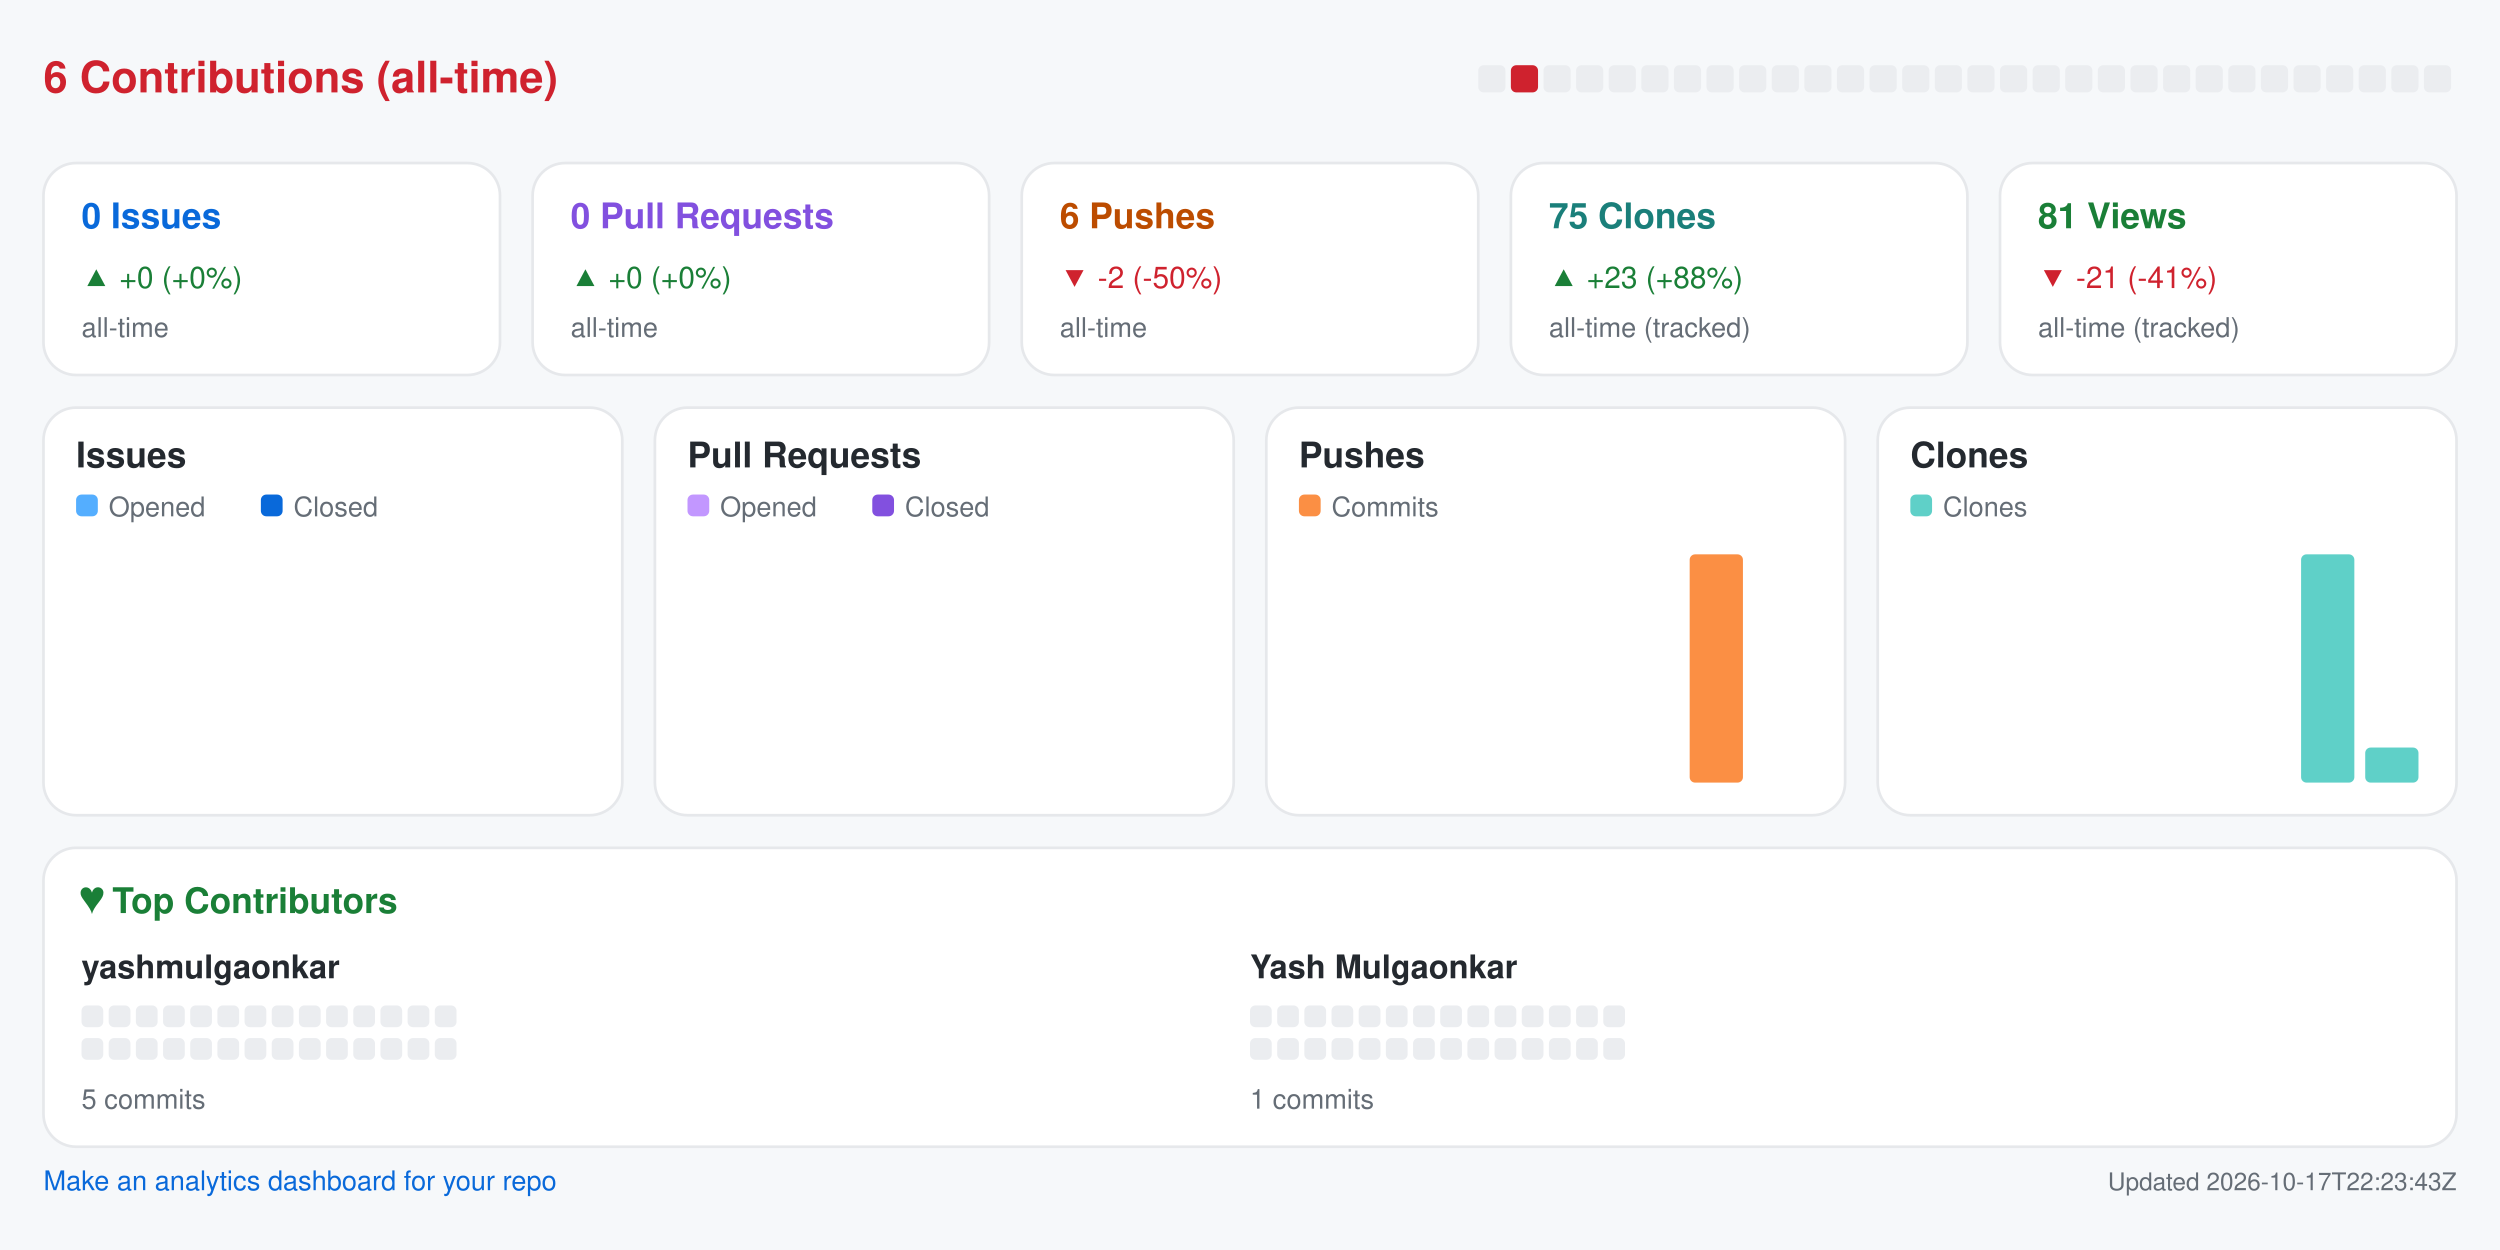
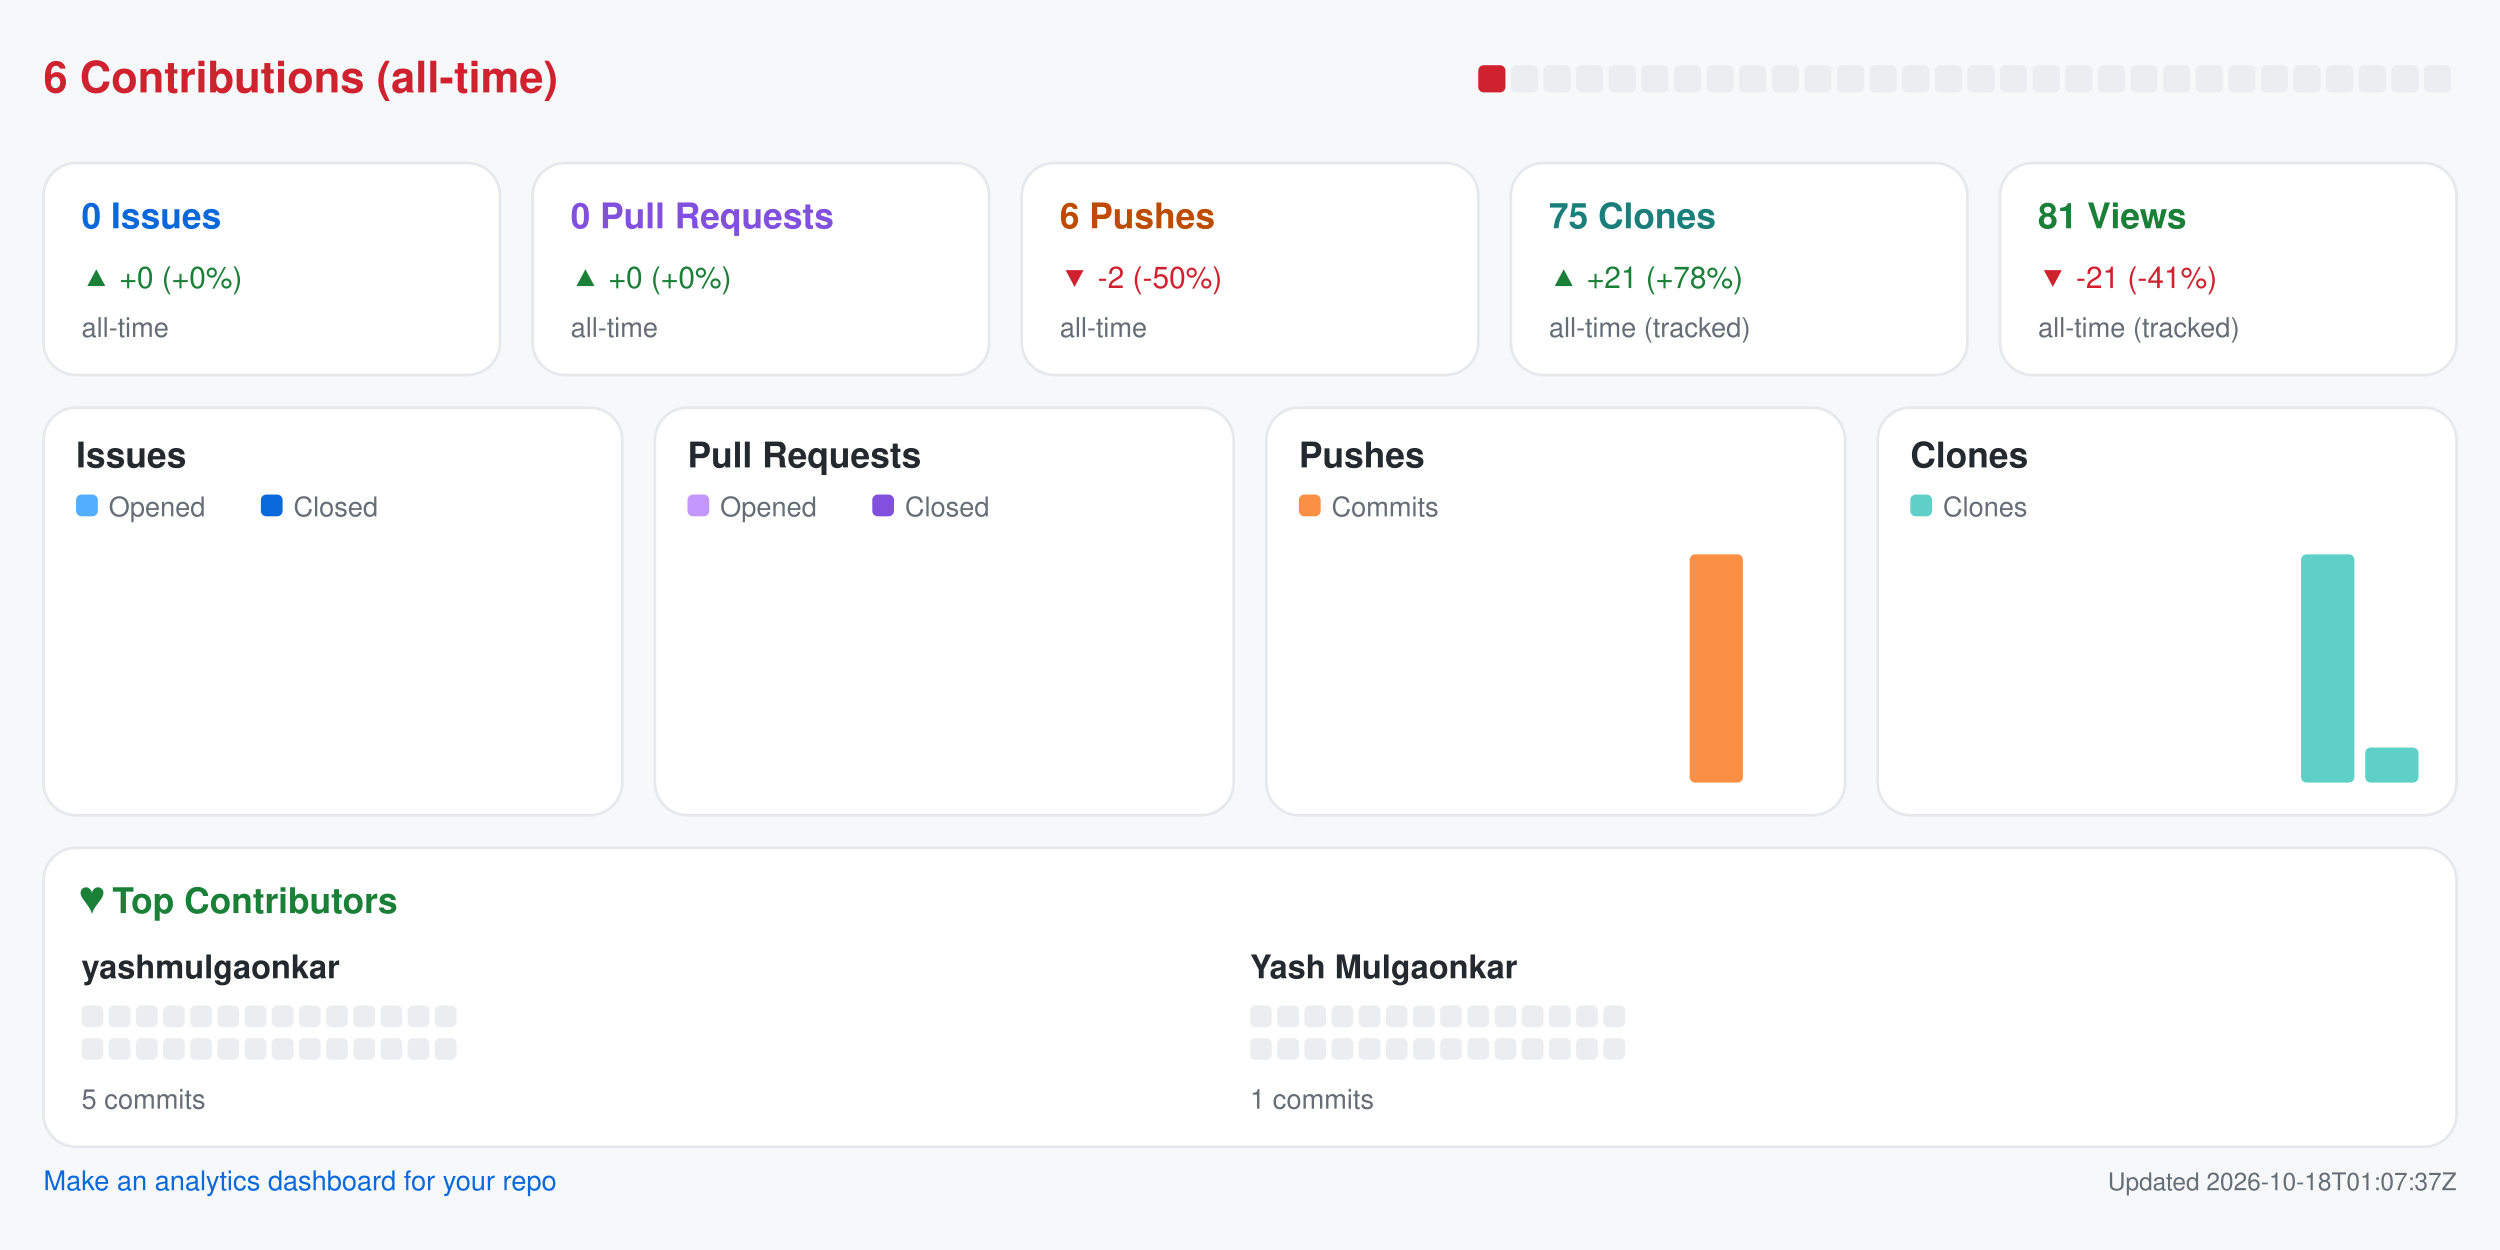
<svg xmlns="http://www.w3.org/2000/svg" width="920" height="460" viewBox="0 0 920 460" role="img" aria-label="Repository analytics for yashmulgaonkar/pi-tools">
  <rect x="0.0" y="0.0" width="920.0" height="460.0" rx="0" fill="#f6f8fa" />
  <text x="16.0" y="34.0" fill="#cf222e" font-size="16" font-family="-apple-system,BlinkMacSystemFont,Segoe UI,Helvetica,Arial,sans-serif" font-weight="600" text-anchor="start">6 Contributions (all-time)</text>
-   <rect x="544.0" y="24.0" width="10.0" height="10.0" rx="2" fill="#ebedf0" />
-   <rect x="556.0" y="24.0" width="10.0" height="10.0" rx="2" fill="#cf222e" />
+   <rect x="544.0" y="24.0" width="10.0" height="10.0" rx="2" fill="#cf222e" />
+   <rect x="556.0" y="24.0" width="10.0" height="10.0" rx="2" fill="#ebedf0" />
  <rect x="568.0" y="24.0" width="10.0" height="10.0" rx="2" fill="#ebedf0" />
  <rect x="580.0" y="24.0" width="10.0" height="10.0" rx="2" fill="#ebedf0" />
  <rect x="592.0" y="24.0" width="10.0" height="10.0" rx="2" fill="#ebedf0" />
  <rect x="604.0" y="24.0" width="10.0" height="10.0" rx="2" fill="#ebedf0" />
  <rect x="616.0" y="24.0" width="10.0" height="10.0" rx="2" fill="#ebedf0" />
  <rect x="628.0" y="24.0" width="10.0" height="10.0" rx="2" fill="#ebedf0" />
  <rect x="640.0" y="24.0" width="10.0" height="10.0" rx="2" fill="#ebedf0" />
  <rect x="652.0" y="24.0" width="10.0" height="10.0" rx="2" fill="#ebedf0" />
  <rect x="664.0" y="24.0" width="10.0" height="10.0" rx="2" fill="#ebedf0" />
  <rect x="676.0" y="24.0" width="10.0" height="10.0" rx="2" fill="#ebedf0" />
  <rect x="688.0" y="24.0" width="10.0" height="10.0" rx="2" fill="#ebedf0" />
  <rect x="700.0" y="24.0" width="10.0" height="10.0" rx="2" fill="#ebedf0" />
  <rect x="712.0" y="24.0" width="10.0" height="10.0" rx="2" fill="#ebedf0" />
  <rect x="724.0" y="24.0" width="10.0" height="10.0" rx="2" fill="#ebedf0" />
  <rect x="736.0" y="24.0" width="10.0" height="10.0" rx="2" fill="#ebedf0" />
  <rect x="748.0" y="24.0" width="10.0" height="10.0" rx="2" fill="#ebedf0" />
  <rect x="760.0" y="24.0" width="10.0" height="10.0" rx="2" fill="#ebedf0" />
  <rect x="772.0" y="24.0" width="10.0" height="10.0" rx="2" fill="#ebedf0" />
  <rect x="784.0" y="24.0" width="10.0" height="10.0" rx="2" fill="#ebedf0" />
  <rect x="796.0" y="24.0" width="10.0" height="10.0" rx="2" fill="#ebedf0" />
  <rect x="808.0" y="24.0" width="10.0" height="10.0" rx="2" fill="#ebedf0" />
  <rect x="820.0" y="24.0" width="10.0" height="10.0" rx="2" fill="#ebedf0" />
  <rect x="832.0" y="24.0" width="10.0" height="10.0" rx="2" fill="#ebedf0" />
  <rect x="844.0" y="24.0" width="10.0" height="10.0" rx="2" fill="#ebedf0" />
  <rect x="856.0" y="24.0" width="10.0" height="10.0" rx="2" fill="#ebedf0" />
  <rect x="868.0" y="24.0" width="10.0" height="10.0" rx="2" fill="#ebedf0" />
  <rect x="880.0" y="24.0" width="10.0" height="10.0" rx="2" fill="#ebedf0" />
  <rect x="892.0" y="24.0" width="10.0" height="10.0" rx="2" fill="#ebedf0" />
  <rect x="16.0" y="60.0" width="168.0" height="78.0" rx="12" fill="#ffffff" stroke="#e6e8eb" />
  <text x="30.0" y="84.0" fill="#0969da" font-size="13" font-family="-apple-system,BlinkMacSystemFont,Segoe UI,Helvetica,Arial,sans-serif" font-weight="600" text-anchor="start">0 Issues</text>
  <text x="30.0" y="106.0" fill="#1a7f37" font-size="11" font-family="-apple-system,BlinkMacSystemFont,Segoe UI,Helvetica,Arial,sans-serif" font-weight="400" text-anchor="start">▲ +0 (+0%)</text>
  <text x="30.0" y="124.0" fill="#656d76" font-size="10" font-family="-apple-system,BlinkMacSystemFont,Segoe UI,Helvetica,Arial,sans-serif" font-weight="400" text-anchor="start">all-time</text>
  <rect x="196.0" y="60.0" width="168.0" height="78.0" rx="12" fill="#ffffff" stroke="#e6e8eb" />
  <text x="210.0" y="84.0" fill="#8250df" font-size="13" font-family="-apple-system,BlinkMacSystemFont,Segoe UI,Helvetica,Arial,sans-serif" font-weight="600" text-anchor="start">0 Pull Requests</text>
  <text x="210.0" y="106.0" fill="#1a7f37" font-size="11" font-family="-apple-system,BlinkMacSystemFont,Segoe UI,Helvetica,Arial,sans-serif" font-weight="400" text-anchor="start">▲ +0 (+0%)</text>
  <text x="210.0" y="124.0" fill="#656d76" font-size="10" font-family="-apple-system,BlinkMacSystemFont,Segoe UI,Helvetica,Arial,sans-serif" font-weight="400" text-anchor="start">all-time</text>
  <rect x="376.0" y="60.0" width="168.0" height="78.0" rx="12" fill="#ffffff" stroke="#e6e8eb" />
  <text x="390.0" y="84.0" fill="#bc4c00" font-size="13" font-family="-apple-system,BlinkMacSystemFont,Segoe UI,Helvetica,Arial,sans-serif" font-weight="600" text-anchor="start">6 Pushes</text>
  <text x="390.0" y="106.0" fill="#cf222e" font-size="11" font-family="-apple-system,BlinkMacSystemFont,Segoe UI,Helvetica,Arial,sans-serif" font-weight="400" text-anchor="start">▼ -2 (-50%)</text>
  <text x="390.0" y="124.0" fill="#656d76" font-size="10" font-family="-apple-system,BlinkMacSystemFont,Segoe UI,Helvetica,Arial,sans-serif" font-weight="400" text-anchor="start">all-time</text>
  <rect x="556.0" y="60.0" width="168.0" height="78.0" rx="12" fill="#ffffff" stroke="#e6e8eb" />
  <text x="570.0" y="84.0" fill="#1a7f7a" font-size="13" font-family="-apple-system,BlinkMacSystemFont,Segoe UI,Helvetica,Arial,sans-serif" font-weight="600" text-anchor="start">75 Clones</text>
-   <text x="570.0" y="106.0" fill="#1a7f37" font-size="11" font-family="-apple-system,BlinkMacSystemFont,Segoe UI,Helvetica,Arial,sans-serif" font-weight="400" text-anchor="start">▲ +23 (+88%)</text>
+   <text x="570.0" y="106.0" fill="#1a7f37" font-size="11" font-family="-apple-system,BlinkMacSystemFont,Segoe UI,Helvetica,Arial,sans-serif" font-weight="400" text-anchor="start">▲ +21 (+78%)</text>
  <text x="570.0" y="124.0" fill="#656d76" font-size="10" font-family="-apple-system,BlinkMacSystemFont,Segoe UI,Helvetica,Arial,sans-serif" font-weight="400" text-anchor="start">all-time (tracked)</text>
  <rect x="736.0" y="60.0" width="168.0" height="78.0" rx="12" fill="#ffffff" stroke="#e6e8eb" />
  <text x="750.0" y="84.0" fill="#1a7f37" font-size="13" font-family="-apple-system,BlinkMacSystemFont,Segoe UI,Helvetica,Arial,sans-serif" font-weight="600" text-anchor="start">81 Views</text>
  <text x="750.0" y="106.0" fill="#cf222e" font-size="11" font-family="-apple-system,BlinkMacSystemFont,Segoe UI,Helvetica,Arial,sans-serif" font-weight="400" text-anchor="start">▼ -21 (-41%)</text>
  <text x="750.0" y="124.0" fill="#656d76" font-size="10" font-family="-apple-system,BlinkMacSystemFont,Segoe UI,Helvetica,Arial,sans-serif" font-weight="400" text-anchor="start">all-time (tracked)</text>
  <rect x="16.0" y="150.0" width="213.0" height="150.0" rx="12" fill="#ffffff" stroke="#e6e8eb" />
  <text x="28.0" y="172.0" fill="#24292f" font-size="13" font-family="-apple-system,BlinkMacSystemFont,Segoe UI,Helvetica,Arial,sans-serif" font-weight="600" text-anchor="start">Issues</text>
  <rect x="28.0" y="182.0" width="8.0" height="8.0" rx="2" fill="#54aeff" />
  <text x="40.0" y="190.0" fill="#656d76" font-size="10" font-family="-apple-system,BlinkMacSystemFont,Segoe UI,Helvetica,Arial,sans-serif" font-weight="400" text-anchor="start">Opened</text>
  <rect x="96.0" y="182.0" width="8.0" height="8.0" rx="2" fill="#0969da" />
  <text x="108.0" y="190.0" fill="#656d76" font-size="10" font-family="-apple-system,BlinkMacSystemFont,Segoe UI,Helvetica,Arial,sans-serif" font-weight="400" text-anchor="start">Closed</text>
  <rect x="30.0" y="288.0" width="8.8" height="0.0" rx="2" fill="#54aeff" />
  <rect x="39.8" y="288.0" width="8.8" height="0.0" rx="2" fill="#0969da" />
  <rect x="53.6" y="288.0" width="8.8" height="0.0" rx="2" fill="#54aeff" />
  <rect x="63.4" y="288.0" width="8.8" height="0.0" rx="2" fill="#0969da" />
  <rect x="77.2" y="288.0" width="8.8" height="0.0" rx="2" fill="#54aeff" />
  <rect x="87.1" y="288.0" width="8.8" height="0.0" rx="2" fill="#0969da" />
  <rect x="100.9" y="288.0" width="8.8" height="0.0" rx="2" fill="#54aeff" />
  <rect x="110.7" y="288.0" width="8.8" height="0.0" rx="2" fill="#0969da" />
  <rect x="124.5" y="288.0" width="8.8" height="0.0" rx="2" fill="#54aeff" />
  <rect x="134.3" y="288.0" width="8.8" height="0.0" rx="2" fill="#0969da" />
  <rect x="148.1" y="288.0" width="8.8" height="0.0" rx="2" fill="#54aeff" />
  <rect x="157.9" y="288.0" width="8.8" height="0.0" rx="2" fill="#0969da" />
  <rect x="171.8" y="288.0" width="8.8" height="0.0" rx="2" fill="#54aeff" />
  <rect x="181.6" y="288.0" width="8.8" height="0.0" rx="2" fill="#0969da" />
  <rect x="195.4" y="288.0" width="8.8" height="0.0" rx="2" fill="#54aeff" />
  <rect x="205.2" y="288.0" width="8.8" height="0.0" rx="2" fill="#0969da" />
  <rect x="241.0" y="150.0" width="213.0" height="150.0" rx="12" fill="#ffffff" stroke="#e6e8eb" />
  <text x="253.0" y="172.0" fill="#24292f" font-size="13" font-family="-apple-system,BlinkMacSystemFont,Segoe UI,Helvetica,Arial,sans-serif" font-weight="600" text-anchor="start">Pull Requests</text>
  <rect x="253.0" y="182.0" width="8.0" height="8.0" rx="2" fill="#c297ff" />
  <text x="265.0" y="190.0" fill="#656d76" font-size="10" font-family="-apple-system,BlinkMacSystemFont,Segoe UI,Helvetica,Arial,sans-serif" font-weight="400" text-anchor="start">Opened</text>
  <rect x="321.0" y="182.0" width="8.0" height="8.0" rx="2" fill="#8250df" />
  <text x="333.0" y="190.0" fill="#656d76" font-size="10" font-family="-apple-system,BlinkMacSystemFont,Segoe UI,Helvetica,Arial,sans-serif" font-weight="400" text-anchor="start">Closed</text>
  <rect x="255.0" y="288.0" width="8.8" height="0.0" rx="2" fill="#c297ff" />
  <rect x="264.8" y="288.0" width="8.8" height="0.0" rx="2" fill="#8250df" />
  <rect x="278.6" y="288.0" width="8.8" height="0.0" rx="2" fill="#c297ff" />
  <rect x="288.4" y="288.0" width="8.8" height="0.0" rx="2" fill="#8250df" />
  <rect x="302.2" y="288.0" width="8.8" height="0.0" rx="2" fill="#c297ff" />
  <rect x="312.1" y="288.0" width="8.8" height="0.0" rx="2" fill="#8250df" />
  <rect x="325.9" y="288.0" width="8.8" height="0.0" rx="2" fill="#c297ff" />
  <rect x="335.7" y="288.0" width="8.8" height="0.0" rx="2" fill="#8250df" />
  <rect x="349.5" y="288.0" width="8.8" height="0.0" rx="2" fill="#c297ff" />
  <rect x="359.3" y="288.0" width="8.8" height="0.0" rx="2" fill="#8250df" />
  <rect x="373.1" y="288.0" width="8.8" height="0.0" rx="2" fill="#c297ff" />
  <rect x="382.9" y="288.0" width="8.8" height="0.0" rx="2" fill="#8250df" />
  <rect x="396.8" y="288.0" width="8.8" height="0.0" rx="2" fill="#c297ff" />
  <rect x="406.6" y="288.0" width="8.8" height="0.0" rx="2" fill="#8250df" />
  <rect x="420.4" y="288.0" width="8.8" height="0.0" rx="2" fill="#c297ff" />
  <rect x="430.2" y="288.0" width="8.8" height="0.0" rx="2" fill="#8250df" />
  <rect x="466.0" y="150.0" width="213.0" height="150.0" rx="12" fill="#ffffff" stroke="#e6e8eb" />
  <text x="478.0" y="172.0" fill="#24292f" font-size="13" font-family="-apple-system,BlinkMacSystemFont,Segoe UI,Helvetica,Arial,sans-serif" font-weight="600" text-anchor="start">Pushes</text>
  <rect x="478.0" y="182.0" width="8.0" height="8.0" rx="2" fill="#fb8f44" />
  <text x="490.0" y="190.0" fill="#656d76" font-size="10" font-family="-apple-system,BlinkMacSystemFont,Segoe UI,Helvetica,Arial,sans-serif" font-weight="400" text-anchor="start">Commits</text>
  <rect x="480.0" y="288.0" width="19.6" height="0.0" rx="2" fill="#fb8f44" />
  <rect x="503.6" y="288.0" width="19.6" height="0.0" rx="2" fill="#fb8f44" />
  <rect x="527.2" y="288.0" width="19.6" height="0.0" rx="2" fill="#fb8f44" />
  <rect x="550.9" y="288.0" width="19.6" height="0.0" rx="2" fill="#fb8f44" />
  <rect x="574.5" y="288.0" width="19.6" height="0.0" rx="2" fill="#fb8f44" />
  <rect x="598.1" y="288.0" width="19.6" height="0.0" rx="2" fill="#fb8f44" />
  <rect x="621.8" y="204.0" width="19.6" height="84.0" rx="2" fill="#fb8f44" />
  <rect x="645.4" y="288.0" width="19.6" height="0.0" rx="2" fill="#fb8f44" />
  <rect x="691.0" y="150.0" width="213.0" height="150.0" rx="12" fill="#ffffff" stroke="#e6e8eb" />
  <text x="703.0" y="172.0" fill="#24292f" font-size="13" font-family="-apple-system,BlinkMacSystemFont,Segoe UI,Helvetica,Arial,sans-serif" font-weight="600" text-anchor="start">Clones</text>
  <rect x="703.0" y="182.0" width="8.0" height="8.0" rx="2" fill="#5fd0c8" />
  <text x="715.0" y="190.0" fill="#656d76" font-size="10" font-family="-apple-system,BlinkMacSystemFont,Segoe UI,Helvetica,Arial,sans-serif" font-weight="400" text-anchor="start">Clones</text>
  <rect x="705.0" y="288.0" width="19.6" height="0.0" rx="2" fill="#5fd0c8" />
  <rect x="728.6" y="288.0" width="19.6" height="0.0" rx="2" fill="#5fd0c8" />
  <rect x="752.2" y="288.0" width="19.6" height="0.0" rx="2" fill="#5fd0c8" />
  <rect x="775.9" y="288.0" width="19.6" height="0.0" rx="2" fill="#5fd0c8" />
  <rect x="799.5" y="288.0" width="19.6" height="0.0" rx="2" fill="#5fd0c8" />
  <rect x="823.1" y="288.0" width="19.6" height="0.0" rx="2" fill="#5fd0c8" />
  <rect x="846.8" y="204.0" width="19.6" height="84.0" rx="2" fill="#5fd0c8" />
  <rect x="870.4" y="275.1" width="19.6" height="12.9" rx="2" fill="#5fd0c8" />
  <rect x="16.0" y="312.0" width="888.0" height="110.0" rx="12" fill="#ffffff" stroke="#e6e8eb" />
  <text x="30.0" y="336.0" fill="#1a7f37" font-size="13" font-family="-apple-system,BlinkMacSystemFont,Segoe UI,Helvetica,Arial,sans-serif" font-weight="600" text-anchor="start">♥  Top Contributors</text>
  <text x="30.0" y="360.0" fill="#24292f" font-size="12" font-family="-apple-system,BlinkMacSystemFont,Segoe UI,Helvetica,Arial,sans-serif" font-weight="600" text-anchor="start">yashmulgaonkar</text>
  <rect x="30.0" y="370.0" width="8.0" height="8.0" rx="2" fill="#ebedf0" />
  <rect x="40.0" y="370.0" width="8.0" height="8.0" rx="2" fill="#ebedf0" />
  <rect x="50.0" y="370.0" width="8.0" height="8.0" rx="2" fill="#ebedf0" />
  <rect x="60.0" y="370.0" width="8.0" height="8.0" rx="2" fill="#ebedf0" />
  <rect x="70.0" y="370.0" width="8.0" height="8.0" rx="2" fill="#ebedf0" />
  <rect x="80.0" y="370.0" width="8.0" height="8.0" rx="2" fill="#ebedf0" />
  <rect x="90.0" y="370.0" width="8.0" height="8.0" rx="2" fill="#ebedf0" />
  <rect x="100.0" y="370.0" width="8.0" height="8.0" rx="2" fill="#ebedf0" />
  <rect x="110.0" y="370.0" width="8.0" height="8.0" rx="2" fill="#ebedf0" />
  <rect x="120.0" y="370.0" width="8.0" height="8.0" rx="2" fill="#ebedf0" />
  <rect x="130.0" y="370.0" width="8.0" height="8.0" rx="2" fill="#ebedf0" />
  <rect x="140.0" y="370.0" width="8.0" height="8.0" rx="2" fill="#ebedf0" />
  <rect x="150.0" y="370.0" width="8.0" height="8.0" rx="2" fill="#ebedf0" />
  <rect x="160.0" y="370.0" width="8.0" height="8.0" rx="2" fill="#ebedf0" />
  <rect x="30.0" y="382.0" width="8.0" height="8.0" rx="2" fill="#ebedf0" />
  <rect x="40.0" y="382.0" width="8.0" height="8.0" rx="2" fill="#ebedf0" />
  <rect x="50.0" y="382.0" width="8.0" height="8.0" rx="2" fill="#ebedf0" />
  <rect x="60.0" y="382.0" width="8.0" height="8.0" rx="2" fill="#ebedf0" />
  <rect x="70.0" y="382.0" width="8.0" height="8.0" rx="2" fill="#ebedf0" />
  <rect x="80.0" y="382.0" width="8.0" height="8.0" rx="2" fill="#ebedf0" />
  <rect x="90.0" y="382.0" width="8.0" height="8.0" rx="2" fill="#ebedf0" />
  <rect x="100.0" y="382.0" width="8.0" height="8.0" rx="2" fill="#ebedf0" />
  <rect x="110.0" y="382.0" width="8.0" height="8.0" rx="2" fill="#ebedf0" />
  <rect x="120.0" y="382.0" width="8.0" height="8.0" rx="2" fill="#ebedf0" />
  <rect x="130.0" y="382.0" width="8.0" height="8.0" rx="2" fill="#ebedf0" />
  <rect x="140.0" y="382.0" width="8.0" height="8.0" rx="2" fill="#ebedf0" />
  <rect x="150.0" y="382.0" width="8.0" height="8.0" rx="2" fill="#ebedf0" />
  <rect x="160.0" y="382.0" width="8.0" height="8.0" rx="2" fill="#ebedf0" />
  <text x="30.0" y="408.0" fill="#656d76" font-size="10" font-family="-apple-system,BlinkMacSystemFont,Segoe UI,Helvetica,Arial,sans-serif" font-weight="400" text-anchor="start">5 commits</text>
  <text x="460.0" y="360.0" fill="#24292f" font-size="12" font-family="-apple-system,BlinkMacSystemFont,Segoe UI,Helvetica,Arial,sans-serif" font-weight="600" text-anchor="start">Yash Mulgaonkar</text>
  <rect x="460.0" y="370.0" width="8.0" height="8.0" rx="2" fill="#ebedf0" />
  <rect x="470.0" y="370.0" width="8.0" height="8.0" rx="2" fill="#ebedf0" />
  <rect x="480.0" y="370.0" width="8.0" height="8.0" rx="2" fill="#ebedf0" />
  <rect x="490.0" y="370.0" width="8.0" height="8.0" rx="2" fill="#ebedf0" />
  <rect x="500.0" y="370.0" width="8.0" height="8.0" rx="2" fill="#ebedf0" />
  <rect x="510.0" y="370.0" width="8.0" height="8.0" rx="2" fill="#ebedf0" />
  <rect x="520.0" y="370.0" width="8.0" height="8.0" rx="2" fill="#ebedf0" />
  <rect x="530.0" y="370.0" width="8.0" height="8.0" rx="2" fill="#ebedf0" />
  <rect x="540.0" y="370.0" width="8.0" height="8.0" rx="2" fill="#ebedf0" />
  <rect x="550.0" y="370.0" width="8.0" height="8.0" rx="2" fill="#ebedf0" />
  <rect x="560.0" y="370.0" width="8.0" height="8.0" rx="2" fill="#ebedf0" />
  <rect x="570.0" y="370.0" width="8.0" height="8.0" rx="2" fill="#ebedf0" />
  <rect x="580.0" y="370.0" width="8.0" height="8.0" rx="2" fill="#ebedf0" />
  <rect x="590.0" y="370.0" width="8.0" height="8.0" rx="2" fill="#ebedf0" />
  <rect x="460.0" y="382.0" width="8.0" height="8.0" rx="2" fill="#ebedf0" />
  <rect x="470.0" y="382.0" width="8.0" height="8.0" rx="2" fill="#ebedf0" />
  <rect x="480.0" y="382.0" width="8.0" height="8.0" rx="2" fill="#ebedf0" />
  <rect x="490.0" y="382.0" width="8.0" height="8.0" rx="2" fill="#ebedf0" />
  <rect x="500.0" y="382.0" width="8.0" height="8.0" rx="2" fill="#ebedf0" />
  <rect x="510.0" y="382.0" width="8.0" height="8.0" rx="2" fill="#ebedf0" />
  <rect x="520.0" y="382.0" width="8.0" height="8.0" rx="2" fill="#ebedf0" />
  <rect x="530.0" y="382.0" width="8.0" height="8.0" rx="2" fill="#ebedf0" />
  <rect x="540.0" y="382.0" width="8.0" height="8.0" rx="2" fill="#ebedf0" />
  <rect x="550.0" y="382.0" width="8.0" height="8.0" rx="2" fill="#ebedf0" />
  <rect x="560.0" y="382.0" width="8.0" height="8.0" rx="2" fill="#ebedf0" />
  <rect x="570.0" y="382.0" width="8.0" height="8.0" rx="2" fill="#ebedf0" />
  <rect x="580.0" y="382.0" width="8.0" height="8.0" rx="2" fill="#ebedf0" />
  <rect x="590.0" y="382.0" width="8.0" height="8.0" rx="2" fill="#ebedf0" />
  <text x="460.0" y="408.0" fill="#656d76" font-size="10" font-family="-apple-system,BlinkMacSystemFont,Segoe UI,Helvetica,Arial,sans-serif" font-weight="400" text-anchor="start">1 commits</text>
  <a href="https://github.com/yashmulgaonkar/repo-analytics" target="_blank" rel="noopener noreferrer">
    <text x="16.0" y="438.0" fill="#0969da" font-size="10" font-family="-apple-system,BlinkMacSystemFont,Segoe UI,Helvetica,Arial,sans-serif" font-weight="400" text-anchor="start">Make an analytics dashboard for your repo</text>
  </a>
-   <text x="904.0" y="438.0" fill="#656d76" font-size="9" font-family="-apple-system,BlinkMacSystemFont,Segoe UI,Helvetica,Arial,sans-serif" font-weight="400" text-anchor="end">Updated 2026-10-17T22:23:43Z</text>
+   <text x="904.0" y="438.0" fill="#656d76" font-size="9" font-family="-apple-system,BlinkMacSystemFont,Segoe UI,Helvetica,Arial,sans-serif" font-weight="400" text-anchor="end">Updated 2026-10-18T01:07:37Z</text>
</svg>
